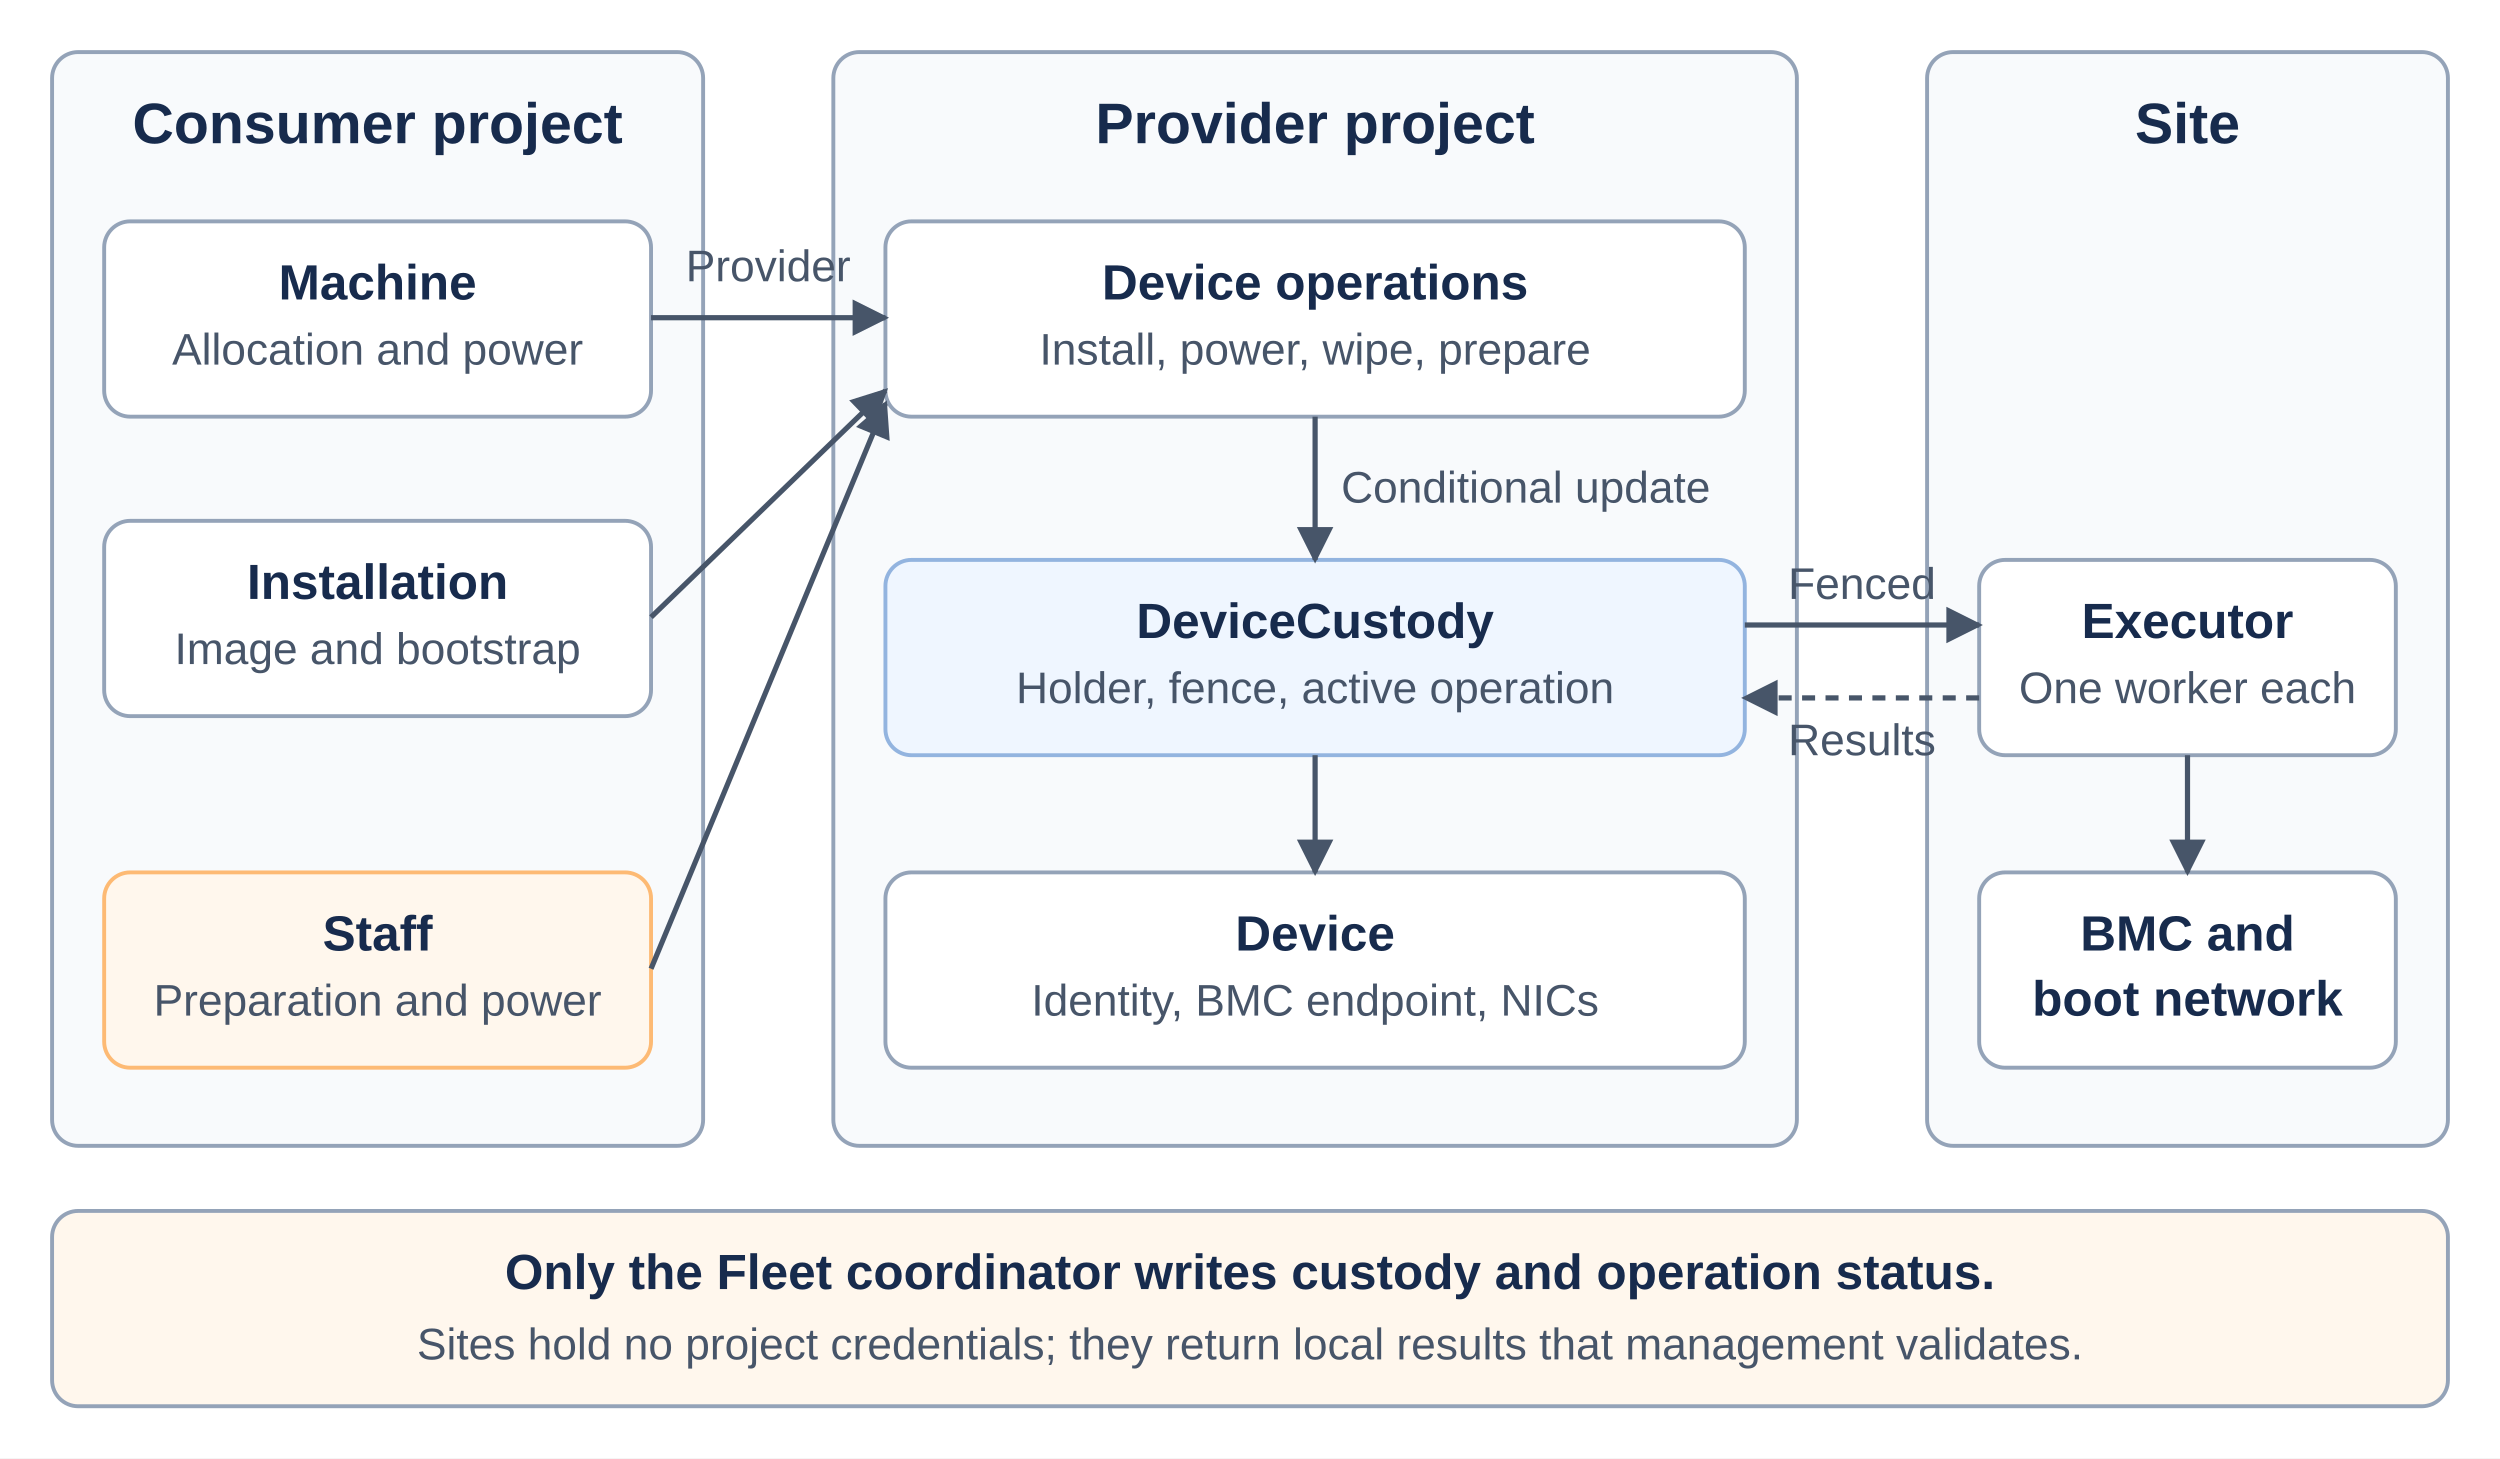
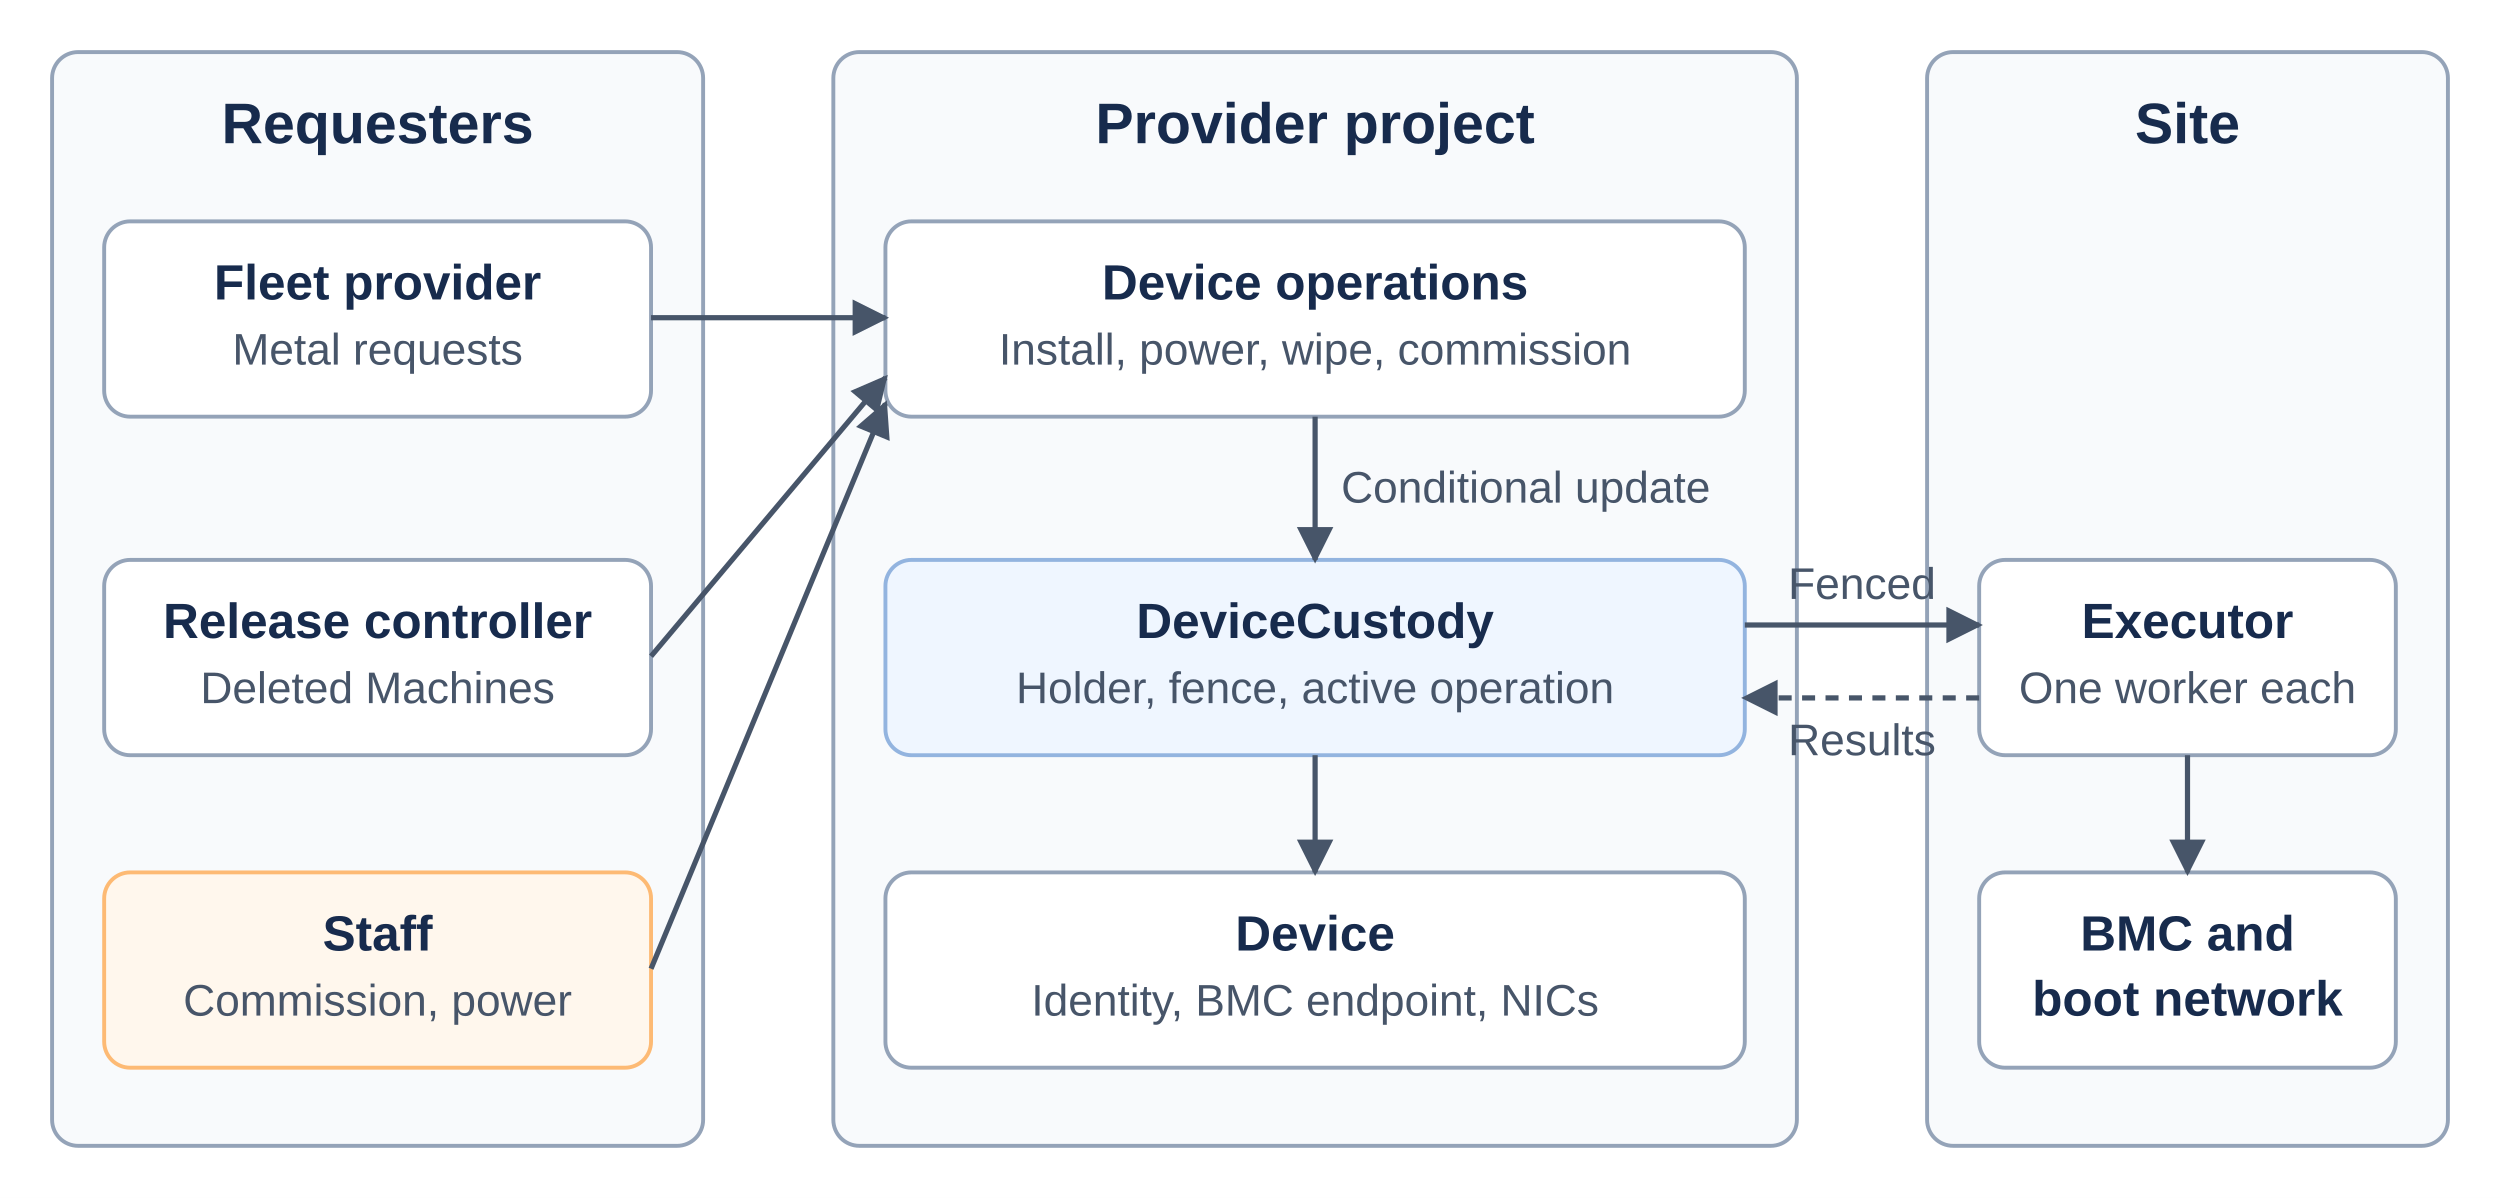
- <svg xmlns="http://www.w3.org/2000/svg" width="960" height="560" viewBox="0 0 960 560" role="img" aria-labelledby="title description">
+ <svg xmlns="http://www.w3.org/2000/svg" width="960" height="460" viewBox="0 0 960 460" role="img" aria-labelledby="title description">
  <defs>
    <marker id="arrow" viewBox="0 0 10 10" refX="9" refY="5" markerWidth="7" markerHeight="7" orient="auto-start-reverse">
      <path d="M 0 0 L 10 5 L 0 10 z" fill="#475569" />
    </marker>
  </defs>
  <style>text { font-family: Arial, Helvetica, sans-serif; fill: #172b4d; } .heading { font-size: 22px; font-weight: 700; } .label { font-size: 19px; font-weight: 700; } .detail { font-size: 17px; fill: #475569; } .line { fill: none; stroke: #475569; stroke-width: 2; marker-end: url(#arrow); }</style>
-   <rect width="960" height="560" fill="white" />
+   <rect width="960" height="460" fill="white" />
  <rect x="20" y="20" width="250" height="420" rx="10" fill="#f8fafc" stroke="#94a3b8" stroke-width="1.5" />
-   <text x="145" y="55" class="heading" text-anchor="middle">Consumer project</text>
+   <text x="145" y="55" class="heading" text-anchor="middle">Requesters</text>
  <rect x="320" y="20" width="370" height="420" rx="10" fill="#f8fafc" stroke="#94a3b8" stroke-width="1.5" />
  <text x="505" y="55" class="heading" text-anchor="middle">Provider project</text>
  <rect x="740" y="20" width="200" height="420" rx="10" fill="#f8fafc" stroke="#94a3b8" stroke-width="1.5" />
  <text x="840" y="55" class="heading" text-anchor="middle">Site</text>
  <rect x="40" y="85" width="210" height="75" rx="10" fill="#ffffff" stroke="#94a3b8" stroke-width="1.5" />
-   <text x="145" y="115" class="label" text-anchor="middle">Machine</text>
-   <text x="145" y="140" class="detail" text-anchor="middle">Allocation and power</text>
-   <rect x="40" y="200" width="210" height="75" rx="10" fill="#ffffff" stroke="#94a3b8" stroke-width="1.5" />
-   <text x="145" y="230" class="label" text-anchor="middle">Installation</text>
-   <text x="145" y="255" class="detail" text-anchor="middle">Image and bootstrap</text>
+   <text x="145" y="115" class="label" text-anchor="middle">Fleet provider</text>
+   <text x="145" y="140" class="detail" text-anchor="middle">Metal requests</text>
+   <rect x="40" y="215" width="210" height="75" rx="10" fill="#ffffff" stroke="#94a3b8" stroke-width="1.5" />
+   <text x="145" y="245" class="label" text-anchor="middle">Release controller</text>
+   <text x="145" y="270" class="detail" text-anchor="middle">Deleted Machines</text>
  <rect x="40" y="335" width="210" height="75" rx="10" fill="#fff7ed" stroke="#fdba74" stroke-width="1.5" />
  <text x="145" y="365" class="label" text-anchor="middle">Staff</text>
-   <text x="145" y="390" class="detail" text-anchor="middle">Preparation and power</text>
+   <text x="145" y="390" class="detail" text-anchor="middle">Commission, power</text>
  <rect x="340" y="85" width="330" height="75" rx="10" fill="#ffffff" stroke="#94a3b8" stroke-width="1.5" />
  <text x="505" y="115" class="label" text-anchor="middle">Device operations</text>
-   <text x="505" y="140" class="detail" text-anchor="middle">Install, power, wipe, prepare</text>
+   <text x="505" y="140" class="detail" text-anchor="middle">Install, power, wipe, commission</text>
  <rect x="340" y="215" width="330" height="75" rx="10" fill="#eff6ff" stroke="#93b4df" stroke-width="1.5" />
  <text x="505" y="245" class="label" text-anchor="middle">DeviceCustody</text>
  <text x="505" y="270" class="detail" text-anchor="middle">Holder, fence, active operation</text>
  <rect x="340" y="335" width="330" height="75" rx="10" fill="#ffffff" stroke="#94a3b8" stroke-width="1.5" />
  <text x="505" y="365" class="label" text-anchor="middle">Device</text>
  <text x="505" y="390" class="detail" text-anchor="middle">Identity, BMC endpoint, NICs</text>
  <rect x="760" y="215" width="160" height="75" rx="10" fill="#ffffff" stroke="#94a3b8" stroke-width="1.5" />
  <text x="840" y="245" class="label" text-anchor="middle">Executor</text>
  <text x="840" y="270" class="detail" text-anchor="middle">One worker each</text>
  <rect x="760" y="335" width="160" height="75" rx="10" fill="#ffffff" stroke="#94a3b8" stroke-width="1.5" />
  <text x="840" y="365" class="label" text-anchor="middle">BMC and</text>
  <text x="840" y="390" class="label" text-anchor="middle">boot network</text>
  <path d="M 250 122 H 340" class="line" />
-   <text x="295" y="108" class="detail" text-anchor="middle">Provider</text>
-   <path d="M 250 237 L 340 150" class="line" />
+   <path d="M 250 252 L 340 145" class="line" />
  <path d="M 250 372 L 340 155" class="line" />
  <path d="M 505 160 V 215" class="line" />
  <text x="515" y="193" class="detail" text-anchor="start">Conditional update</text>
  <path d="M 505 290 V 335" class="line" />
  <path d="M 670 240 H 760" class="line" />
  <text x="715" y="230" class="detail" text-anchor="middle">Fenced</text>
  <path d="M 760 268 H 670" class="line" stroke-dasharray="5 4" />
  <text x="715" y="290" class="detail" text-anchor="middle">Results</text>
  <path d="M 840 290 V 335" class="line" />
-   <rect x="20" y="465" width="920" height="75" rx="10" fill="#fff7ed" stroke="#94a3b8" stroke-width="1.5" />
-   <text x="480" y="495" class="label" text-anchor="middle">Only the Fleet coordinator writes custody and operation status.</text>
-   <text x="480" y="522" class="detail" text-anchor="middle">Sites hold no project credentials; they return local results that management validates.</text>
</svg>
